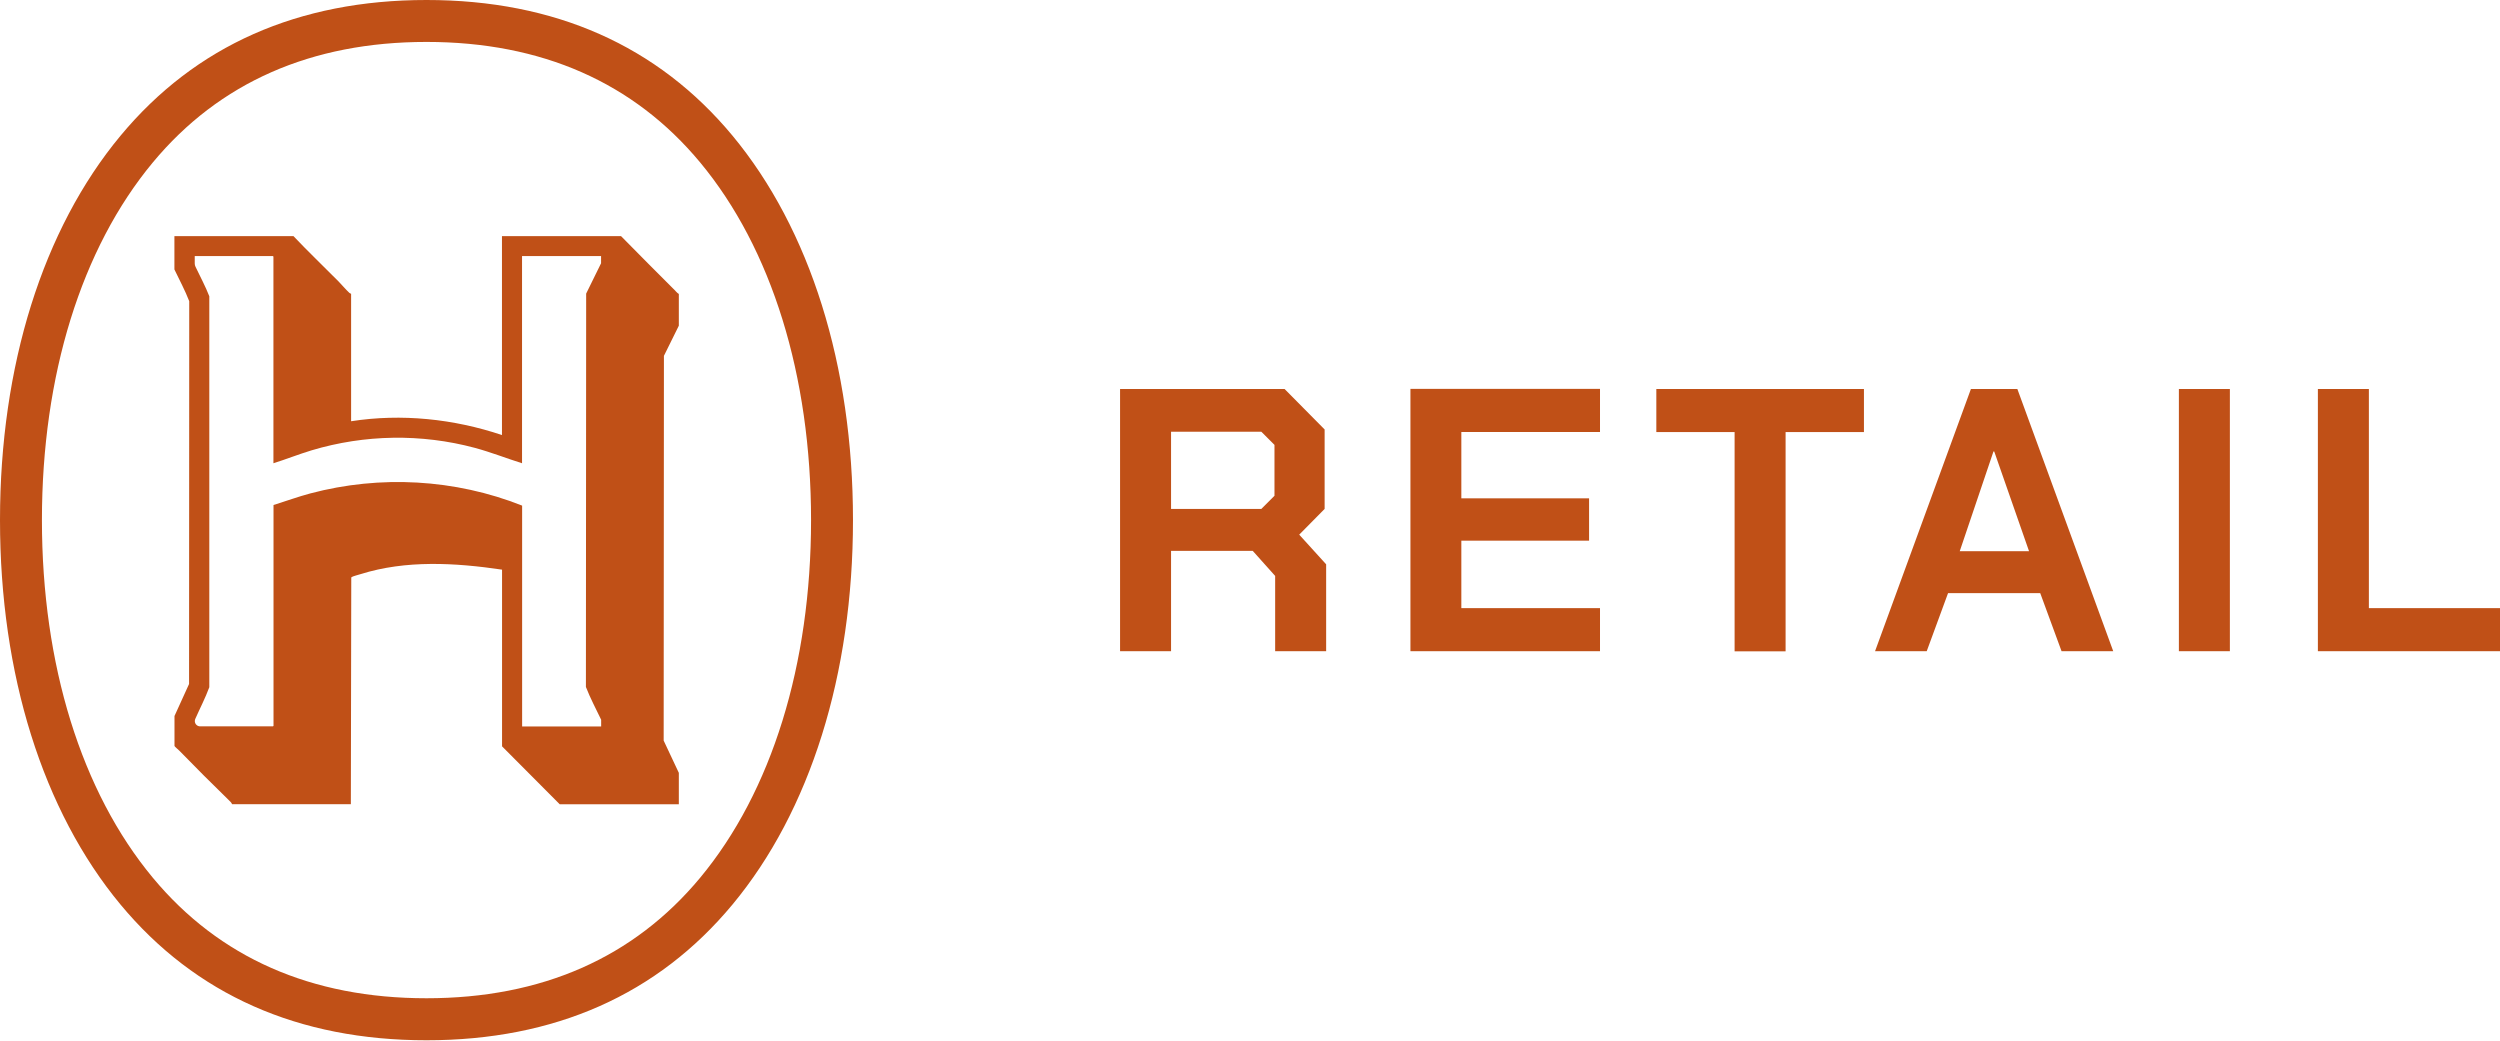
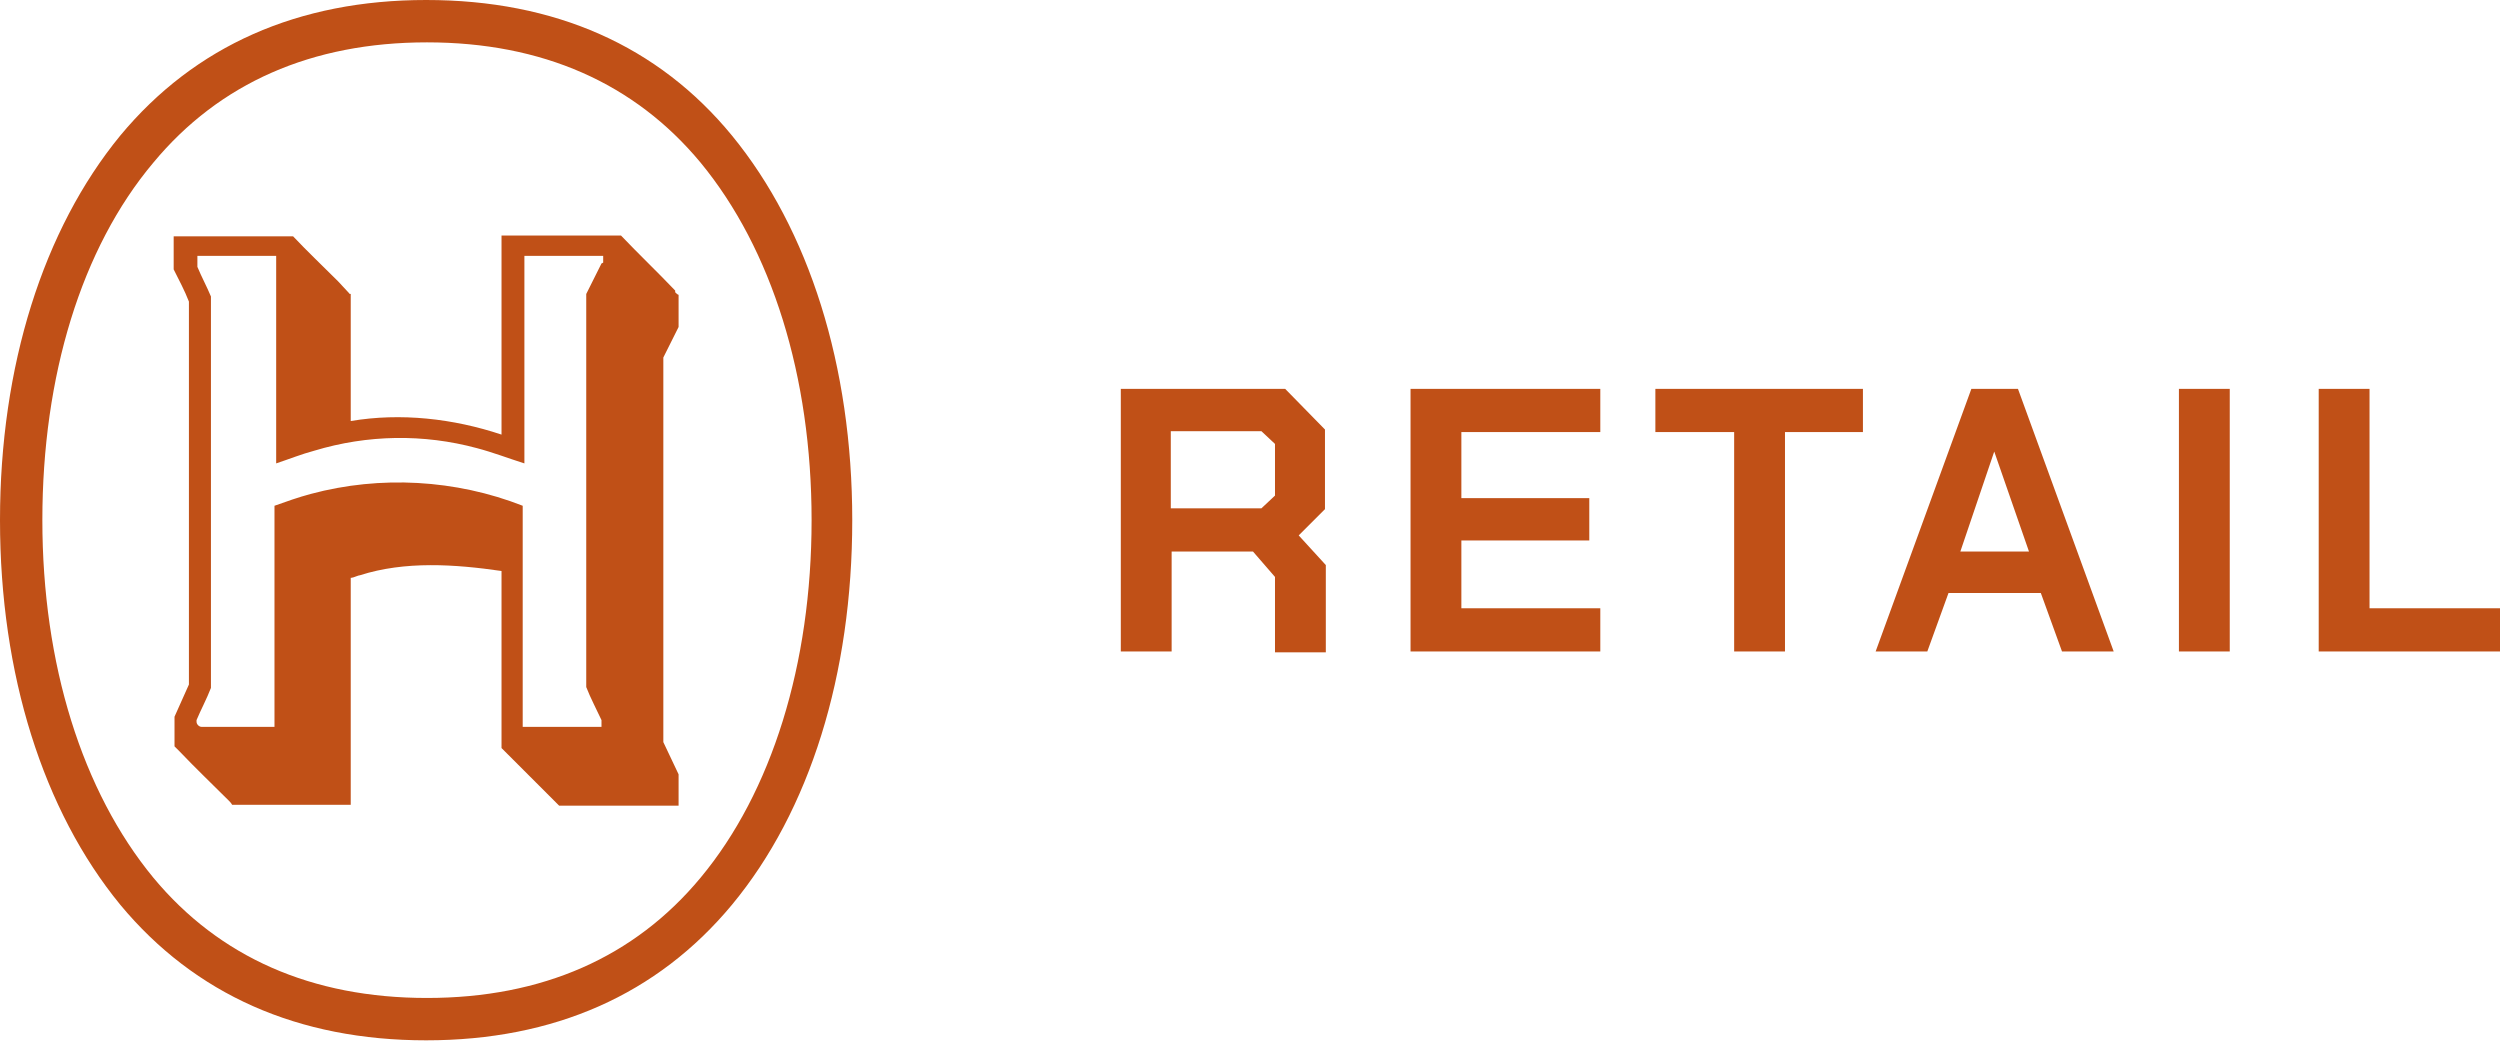
- <svg xmlns="http://www.w3.org/2000/svg" id="Layer_2" data-name="Layer 2" viewBox="0 0 295.14 122.81">
-   <defs>
-     <style>
-       .cls-1 {
-         fill: #c05017;
-       }
-     </style>
-   </defs>
-   <g id="Layer_1-2" data-name="Layer 1">
-     <path class="cls-1" d="M156.38,60.08v-9.38l-4.73-4.78h-19.42v30.96h6.02v-11.85h9.64l2.65,2.96v8.89h6.02v-10.26l-3.18-3.5,3.01-3.05ZM150.46,58.53l-1.55,1.55h-10.66v-9.11h10.66l1.55,1.55v6.02ZM279.66,71.8v-25.88h-6.02v30.96h21.5v-5.09h-15.48ZM232.68,45.92l-11.32,30.96h6.1l2.52-6.86h10.88l2.52,6.86h6.1l-11.32-30.96h-5.48ZM231.36,65.07l3.98-11.77h.09l4.11,11.77h-8.18ZM257.23,76.88h6.02v-30.96h-6.02v30.96ZM195.53,51.01h9.25v25.88h6.02v-25.88h9.25v-5.09h-24.51v5.09ZM166.51,76.88h22.38v-5.09h-16.37v-7.96h15.08v-5h-15.08v-7.83h16.37v-5.09h-22.38v30.96ZM79.74,34.34c-2.14-2.15-4.31-4.3-6.42-6.46h-14.06v23.48c-5.69-1.91-11.86-2.56-17.81-1.63v-15.04s-.18-.09-.2-.11c-.42-.39-.89-.95-1.29-1.36-1.76-1.78-3.6-3.53-5.31-5.34h-14.06v3.93c.59,1.24,1.26,2.47,1.75,3.75l-.02,45.19-1.72,3.78v3.54c0,.05.49.47.57.55,1.91,1.96,3.85,3.91,5.82,5.82.15.14.33.31.41.5h14.02l.05-26.76s.04-.04.06-.06c.16-.1.82-.27,1.04-.34,5.35-1.68,11.15-1.35,16.7-.53v20.86s6.81,6.84,6.81,6.84h14.06v-3.71l-1.79-3.81.03-45.42,1.76-3.56v-3.75c-.14-.07-.28-.23-.39-.34ZM70.96,31.08l-1.76,3.58-.03,46.44c.51,1.32,1.19,2.59,1.8,3.87v.79h-9.33v-26.07c-7.92-3.14-16.75-3.63-25-1.44-1.47.39-2.9.92-4.35,1.37v26.07l-.06.06h-8.61c-.34,0-.62-.28-.62-.62,0-.09.02-.17.05-.25.55-1.25,1.19-2.47,1.66-3.75v-46.15c-.46-1.19-1.08-2.33-1.63-3.49-.06-.12-.09-.25-.09-.38v-.88h9.23l.06.06v24.4c1.52-.48,3-1.07,4.52-1.53,6.26-1.87,12.93-1.98,19.25-.29,1.89.51,3.71,1.23,5.58,1.82,0,0,0,0,0,0v-24.46h9.33v.84ZM50.35,0c-15.14,0-27.29,5.39-36.12,16.02C5.05,27.07,0,43.19,0,61.4s5.05,34.33,14.23,45.39c8.83,10.63,20.98,16.02,36.12,16.02s27.29-5.39,36.12-16.02c9.18-11.05,14.23-27.17,14.23-45.39s-5.05-34.33-14.23-45.39C77.65,5.39,65.49,0,50.35,0ZM82.66,103.62c-7.84,9.44-18.71,14.23-32.31,14.23s-24.47-4.79-32.31-14.23c-8.44-10.16-13.09-25.16-13.09-42.22s4.65-32.06,13.09-42.22c7.84-9.44,18.71-14.23,32.31-14.23s24.47,4.79,32.31,14.23c8.44,10.16,13.09,25.16,13.09,42.22s-4.65,32.06-13.09,42.22Z" />
+ <svg xmlns="http://www.w3.org/2000/svg" id="a" viewBox="0 0 295.1 122.8">
+   <g id="b">
+     <path d="M156.4,60.1v-9.4l-4.7-4.8h-19.4v31h6v-11.8h9.6l2.6,3v8.9h6v-10.3l-3.2-3.5,3-3h0ZM150.5,58.5l-1.6,1.5h-10.7v-9.1h10.7l1.6,1.5v6h0ZM279.7,71.8v-25.9h-6v31h21.5v-5.1h-15.5ZM232.7,45.9l-11.3,31h6.1l2.5-6.9h10.9l2.5,6.9h6.1l-11.3-31h-5.5ZM231.4,65.1l4-11.8h0l4.1,11.8h-8.2,0ZM257.2,76.9h6v-31h-6v31ZM195.5,51h9.2v25.9h6v-25.9h9.2v-5.1h-24.5v5.1h0ZM166.5,76.9h22.4v-5.1h-16.4v-8h15.1v-5h-15.1v-7.8h16.4v-5.1h-22.4v31h0ZM79.7,34.3c-2.1-2.2-4.3-4.3-6.4-6.5h-14.1v23.5c-5.7-1.9-11.9-2.6-17.8-1.6v-15s-.2,0-.2-.1c-.4-.4-.9-1-1.3-1.4-1.8-1.8-3.6-3.5-5.3-5.3h-14.1v3.9c.6,1.2,1.3,2.5,1.8,3.8v45.2s-1.7,3.8-1.7,3.8v3.5c0,0,.5.5.6.6,1.9,2,3.9,3.9,5.8,5.8.1.1.3.3.4.5h14v-26.8s0,0,.1,0c.2,0,.8-.3,1-.3,5.3-1.7,11.2-1.3,16.7-.5v20.9l6.8,6.8h14.1v-3.7l-1.8-3.8v-45.4s1.8-3.6,1.8-3.6v-3.8c-.1,0-.3-.2-.4-.3h0ZM71,31.1l-1.8,3.6v46.4c.5,1.3,1.2,2.6,1.8,3.9v.8h-9.3v-26.1c-7.9-3.1-16.8-3.6-25-1.4-1.5.4-2.9.9-4.3,1.4v26.1h0c0,0-8.6,0-8.6,0-.3,0-.6-.3-.6-.6s0-.2,0-.2c.5-1.2,1.2-2.5,1.7-3.8v-46.2c-.5-1.2-1.1-2.3-1.6-3.5,0-.1,0-.2,0-.4v-.9h9.3v24.5c1.5-.5,3-1.1,4.5-1.5,6.3-1.9,12.9-2,19.2-.3,1.9.5,3.7,1.2,5.6,1.8h0v-24.5h9.3v.8h0ZM50.3,0c-15.1,0-27.3,5.4-36.1,16C5.1,27.1,0,43.2,0,61.4s5.1,34.3,14.2,45.4c8.8,10.6,21,16,36.1,16s27.3-5.4,36.1-16c9.2-11.1,14.2-27.2,14.2-45.4s-5.1-34.3-14.2-45.4C77.7,5.4,65.5,0,50.3,0ZM82.7,103.6c-7.8,9.4-18.7,14.2-32.3,14.2s-24.5-4.8-32.3-14.2c-8.4-10.2-13.1-25.2-13.1-42.2s4.6-32.1,13.1-42.2c7.8-9.4,18.7-14.2,32.3-14.2s24.5,4.8,32.3,14.2c8.4,10.2,13.1,25.2,13.1,42.2s-4.7,32.1-13.1,42.2Z" style="fill:#c05017;" />
  </g>
</svg>
